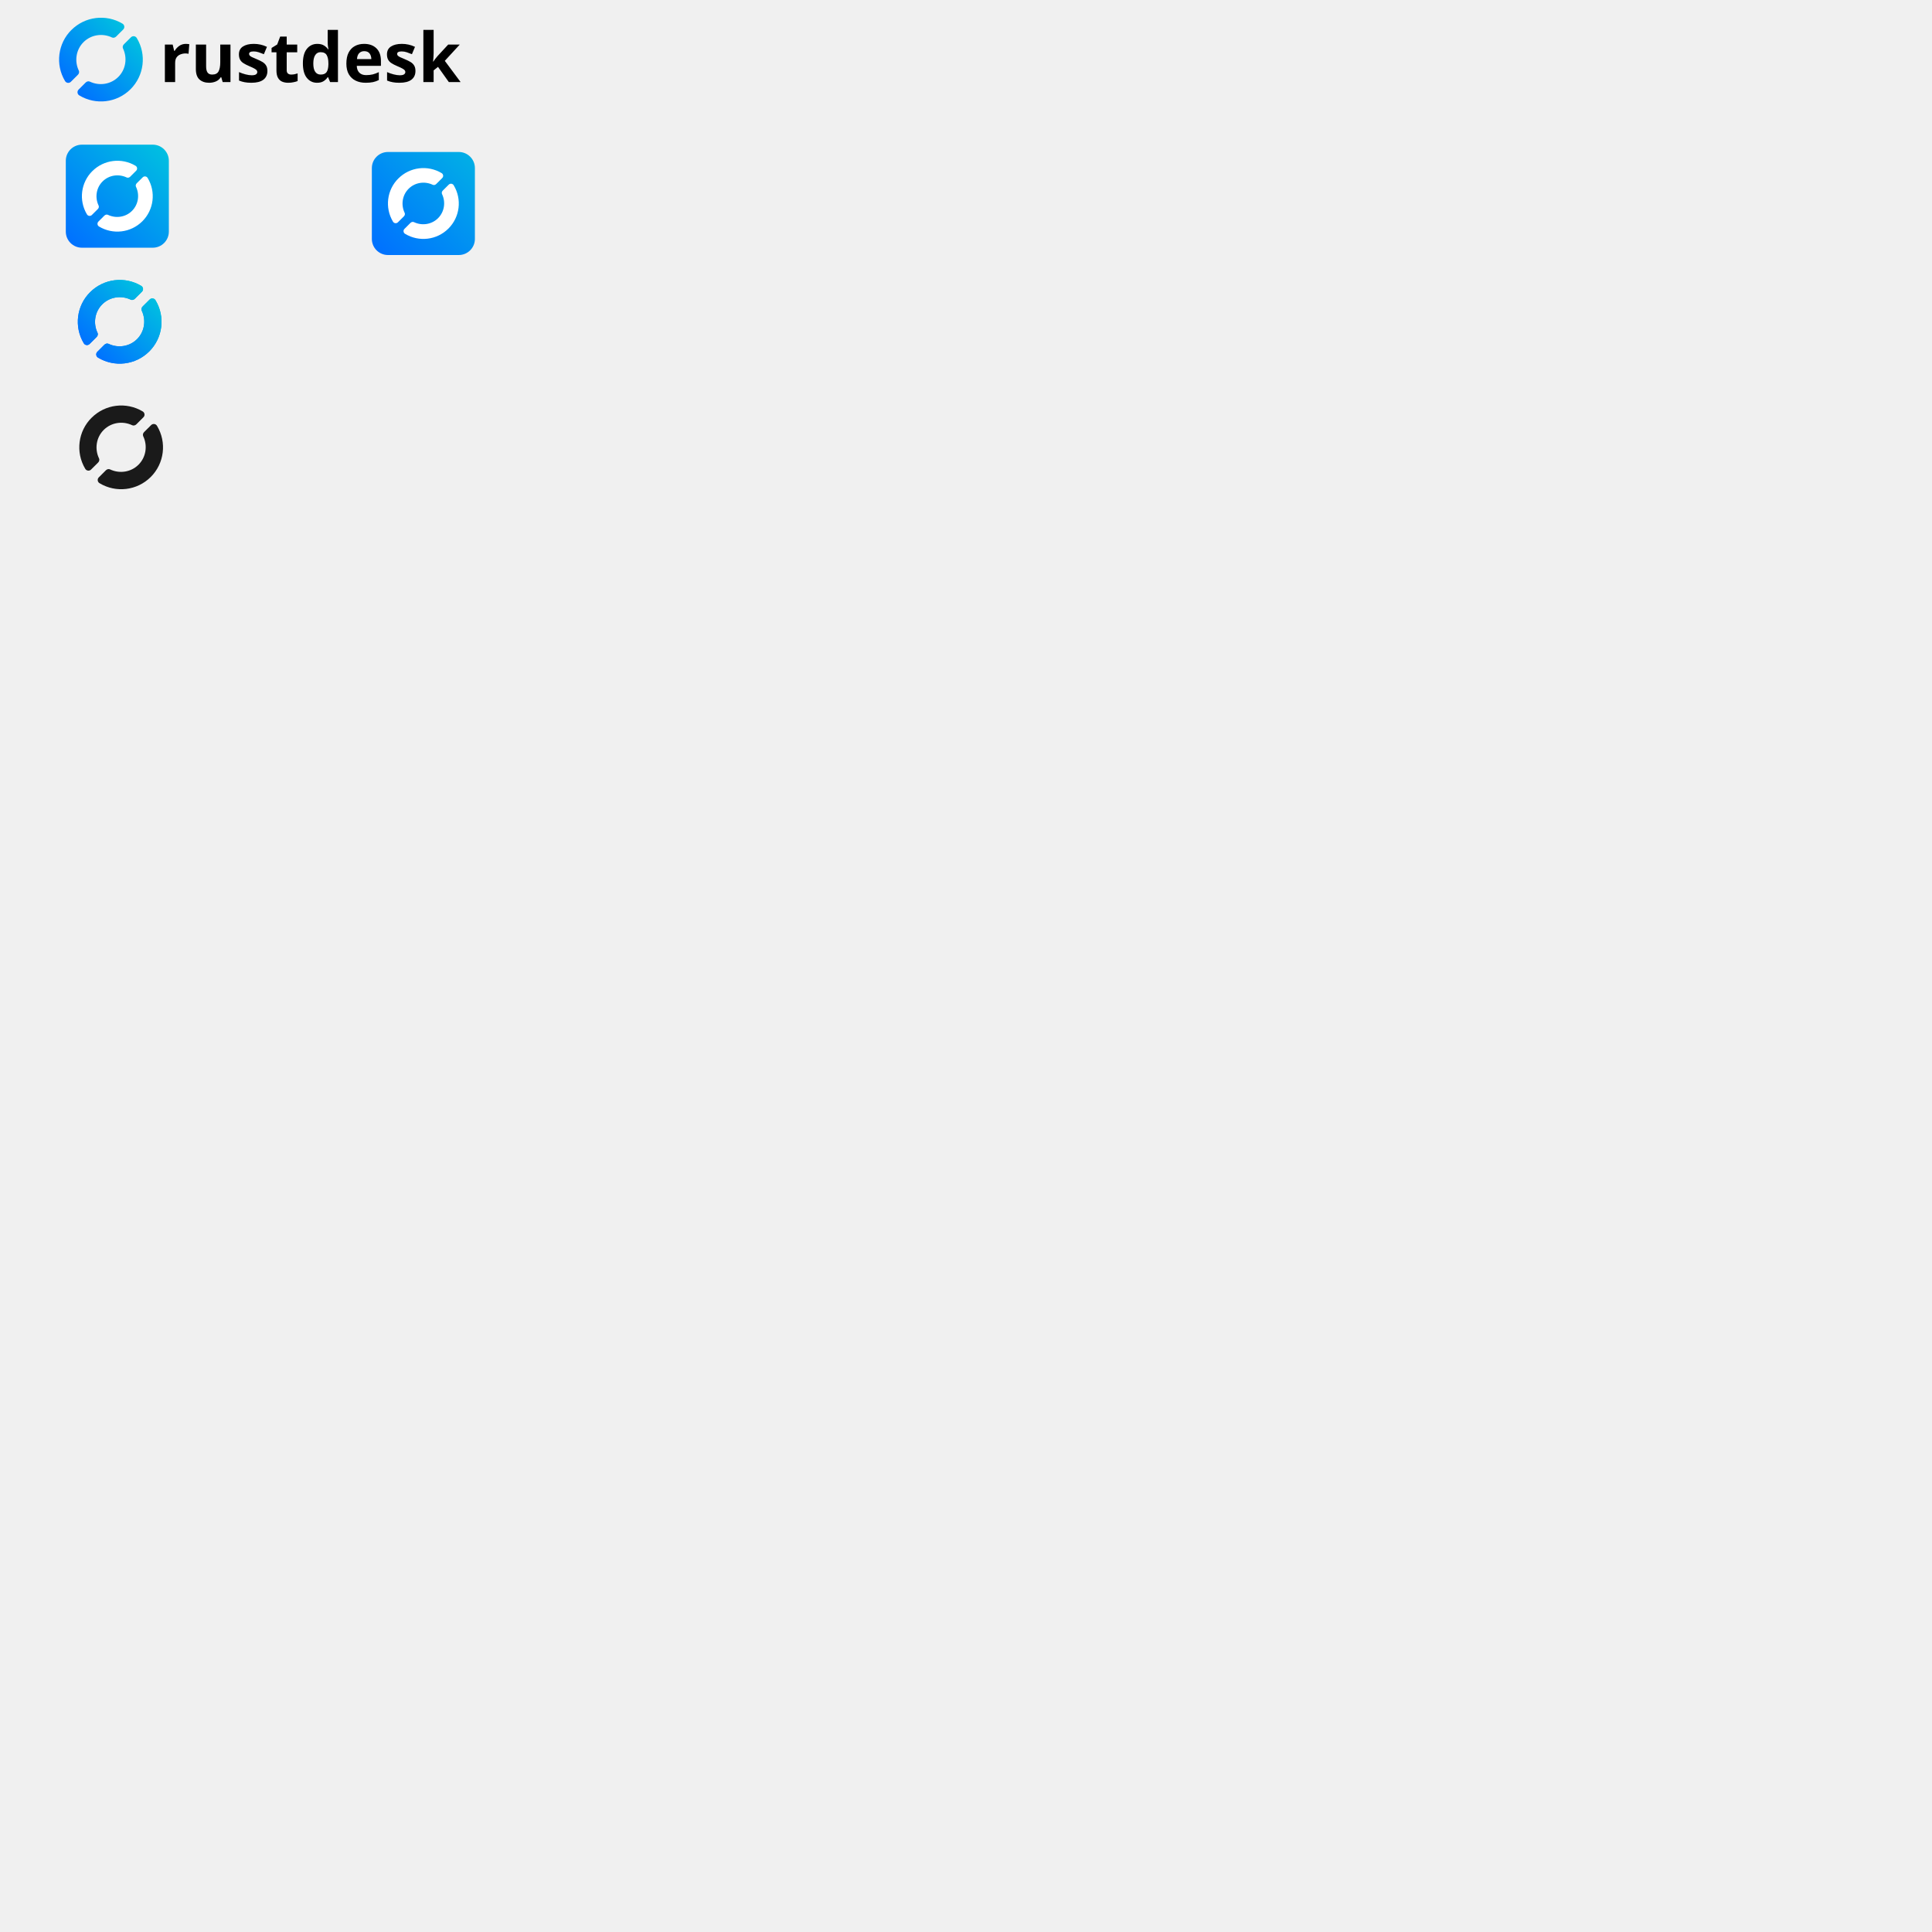
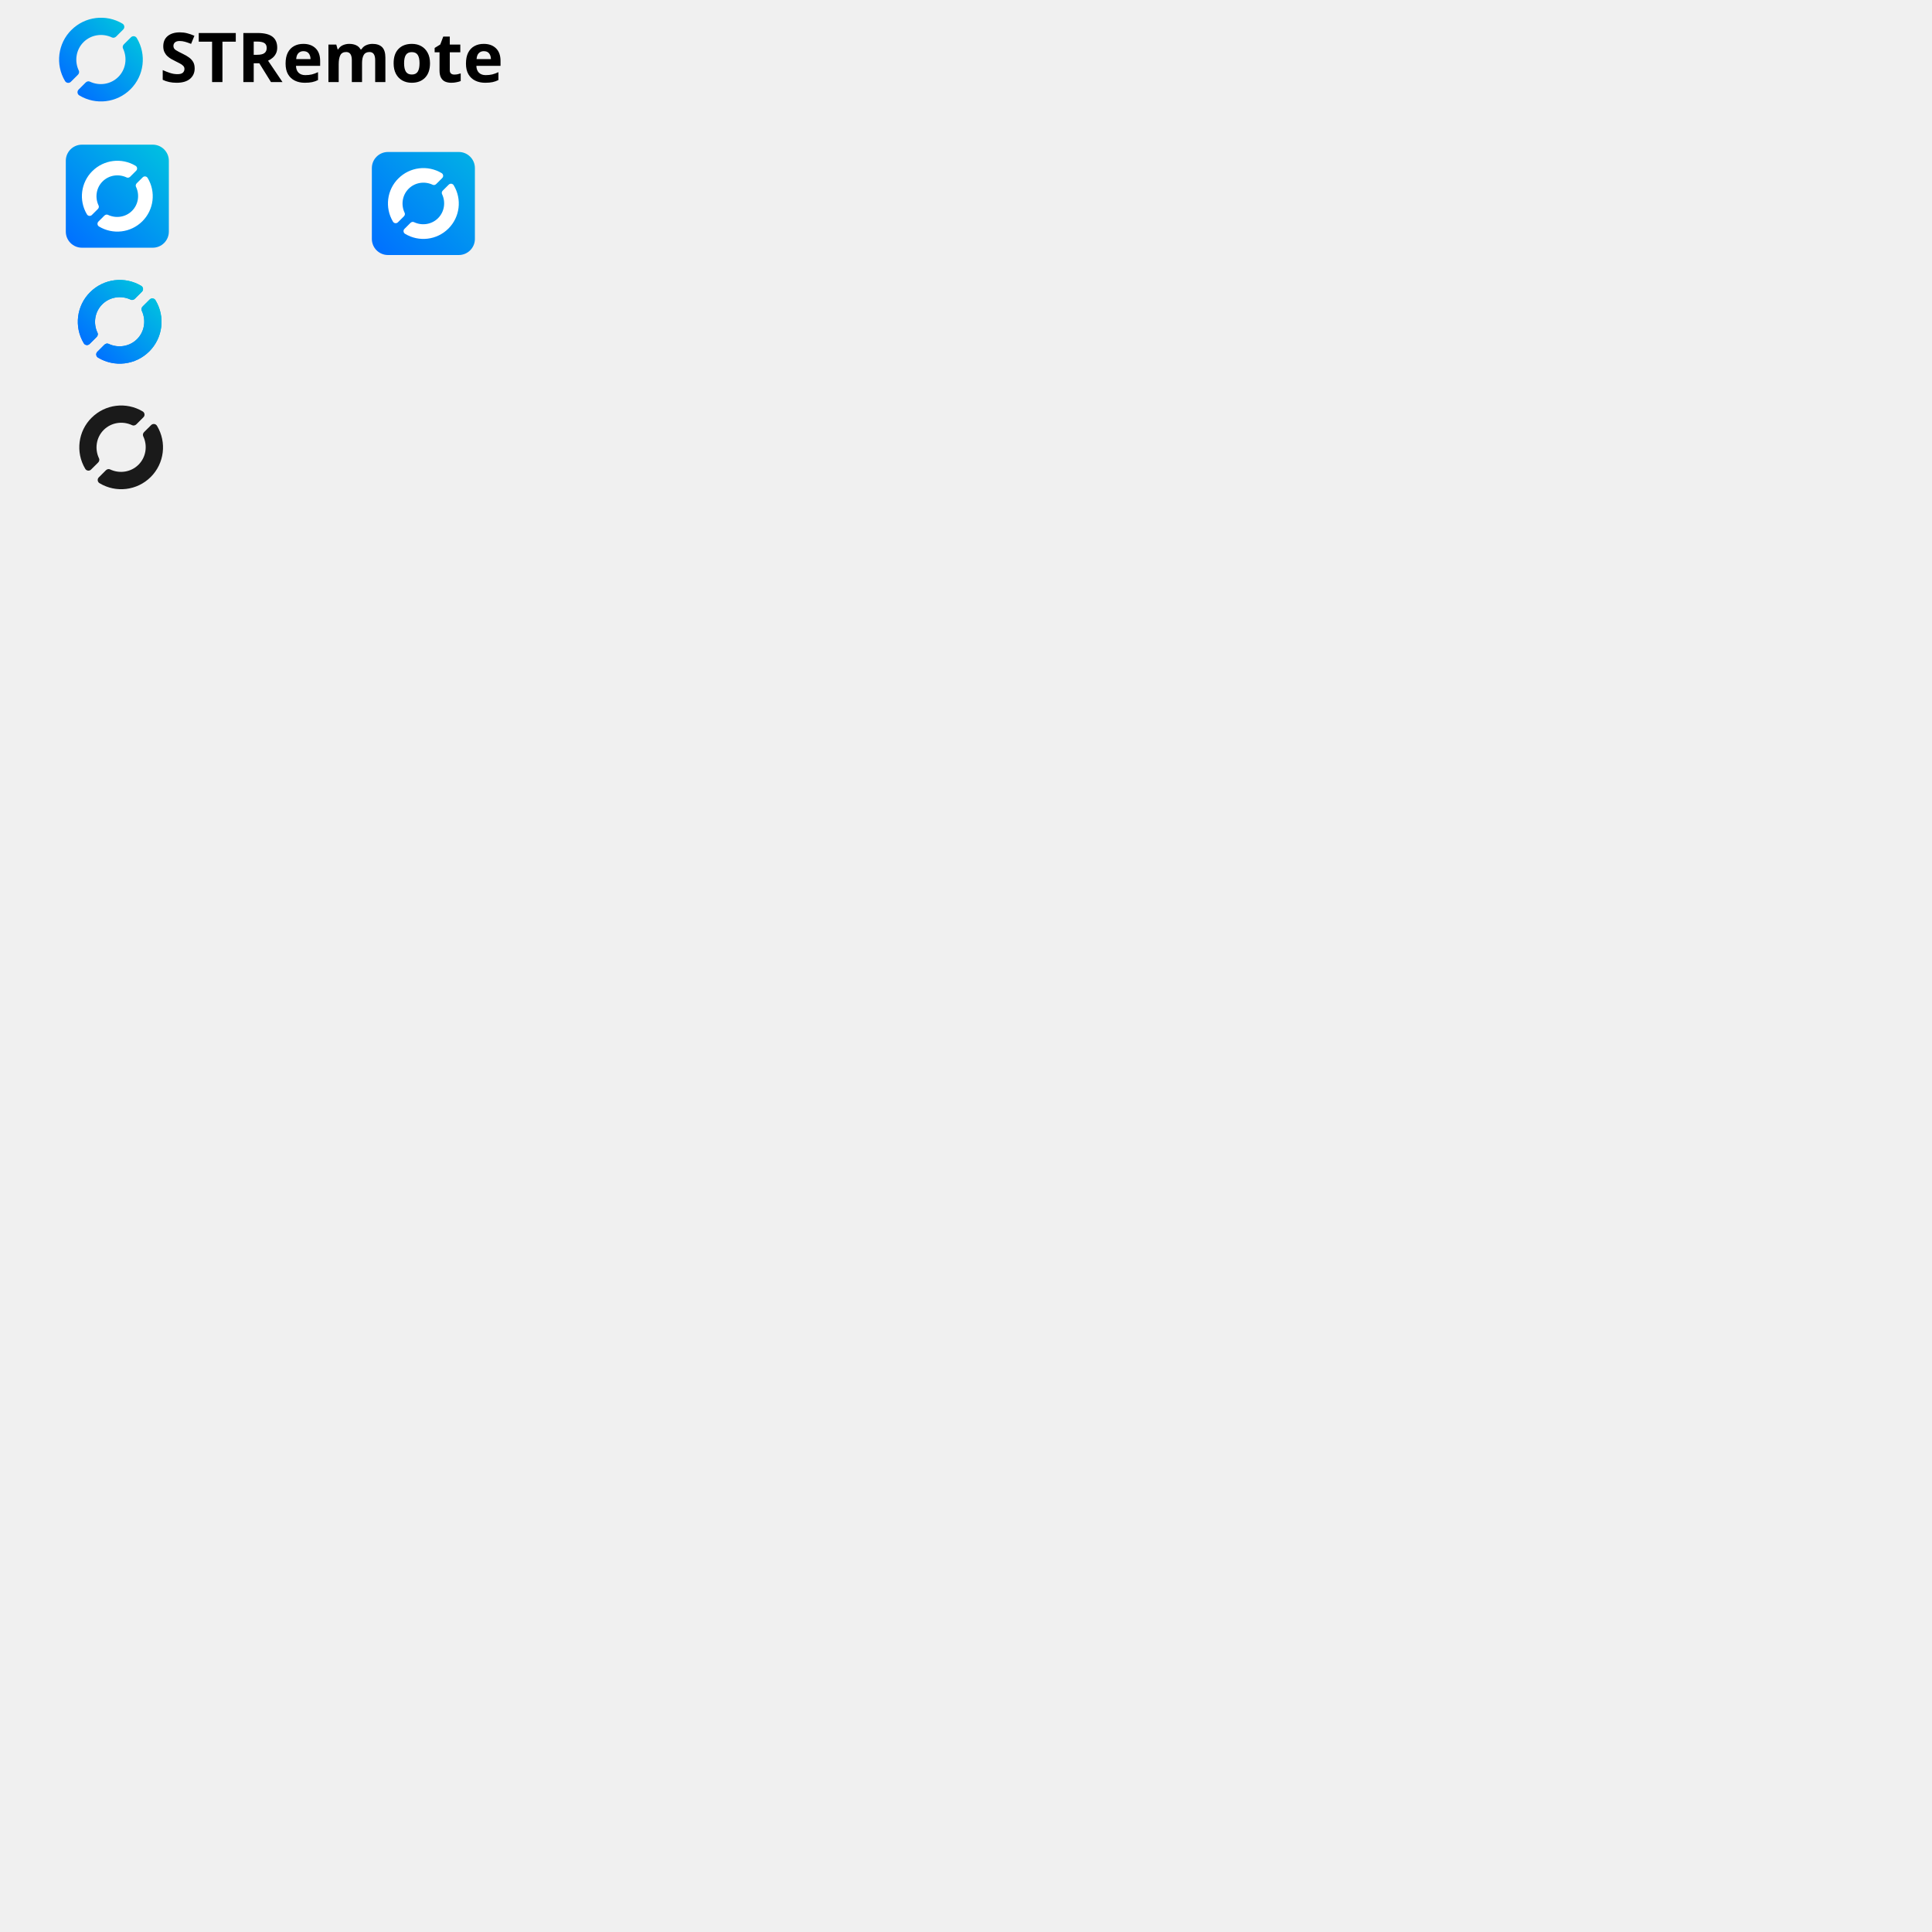
<svg xmlns="http://www.w3.org/2000/svg" xmlns:xlink="http://www.w3.org/1999/xlink" style="isolation:isolate" viewBox="66.993 897.484 600 600" version="1.1" id="svg11" xml:space="preserve" width="600" height="600">
  <defs id="defs15">
    <linearGradient id="linearGradient9947" x1="0.148" x2="0.845" y1="0.851" y2="0.154" gradientTransform="matrix(26.301,0,0,26.331,90.67354,911.7572)" gradientUnits="userSpaceOnUse">
      <stop offset="0" stop-color="#004ba6" id="stop9943" style="stop-color:#0071ff;stop-opacity:1;" />
      <stop offset="1" stop-color="#00bfe1" id="stop9945" style="stop-color:#01aee6;stop-opacity:1;" />
    </linearGradient>
    <linearGradient id="linearGradient9775" x1="0.045" x2="0.955" y1="0.955" y2="0.045" gradientTransform="matrix(32,0,0,32,231.03,929.9804)" gradientUnits="userSpaceOnUse">
      <stop offset="0" stop-color="#004ba6" id="stop9771" style="stop-color:#0071ff;stop-opacity:1;" />
      <stop offset="1" stop-color="#00bfe1" id="stop9773" style="stop-color:#01aee6;stop-opacity:1;" />
    </linearGradient>
    <linearGradient id="linearGradient5424" x1="0.148" x2="0.845" y1="0.851" y2="0.154" gradientTransform="matrix(26.301,0,0,26.331,90.67354,911.7572)" gradientUnits="userSpaceOnUse">
      <stop offset="0" stop-color="#004ba6" id="stop5420" style="stop-color:#0071ff;stop-opacity:1;" />
      <stop offset="1" stop-color="#00bfe1" id="stop5422" style="stop-color:#01aee6;stop-opacity:1;" />
    </linearGradient>
    <linearGradient id="linearGradient1258" x1="0.045" x2="0.955" y1="0.955" y2="0.045" gradientTransform="matrix(32,0,0,32,231.03,929.9804)" gradientUnits="userSpaceOnUse">
      <stop offset="0" stop-color="#004ba6" id="stop1254" style="stop-color:#0071ff;stop-opacity:1;" />
      <stop offset="1" stop-color="#00bfe1" id="stop1256" style="stop-color:#01aee6;stop-opacity:1;" />
    </linearGradient>
    <linearGradient id="linearGradient1228" x1="0.045" x2="0.955" y1="0.955" y2="0.045" gradientTransform="matrix(32,0,0,32,231.03,929.9804)" gradientUnits="userSpaceOnUse">
      <stop offset="0" stop-color="#004ba6" id="stop1224" style="stop-color:#0071ff;stop-opacity:1;" />
      <stop offset="100%" stop-color="#00bfe1" id="stop1226" />
    </linearGradient>
    <rect x="34.073" y="7.526" width="62.535" height="16.147" id="rect9005" />
    <linearGradient id="a-3" x1="0.045" x2="0.955" y1="0.955" y2="0.045" gradientTransform="matrix(32,0,0,32,231.03,929.9804)" gradientUnits="userSpaceOnUse">
      <stop offset="0%" stop-color="#004ba6" id="stop294" />
      <stop offset="100%" stop-color="#00bfe1" id="stop296" />
    </linearGradient>
    <linearGradient xlink:href="#linearGradient1228" id="linearGradient426" gradientUnits="userSpaceOnUse" gradientTransform="matrix(32,0,0,32,45.09661,851.7449)" x1="0.045" y1="0.955" x2="0.955" y2="0.045" />
    <linearGradient xlink:href="#a" id="linearGradient5414" gradientUnits="userSpaceOnUse" gradientTransform="matrix(26.00048,0,0,25.99935,91.16012,984.4207)" x1="0.148" y1="0.851" x2="0.845" y2="0.154" />
    <linearGradient xlink:href="#a" id="linearGradient9753" gradientUnits="userSpaceOnUse" gradientTransform="matrix(26.00048,0,0,25.99935,66.99302,897.4845)" x1="0.148" y1="0.851" x2="0.845" y2="0.154" />
    <linearGradient xlink:href="#linearGradient9775" id="linearGradient9769" gradientUnits="userSpaceOnUse" gradientTransform="matrix(32,0,0,32,45.09661,851.7449)" x1="0.045" y1="0.955" x2="0.955" y2="0.045" />
    <linearGradient xlink:href="#a" id="linearGradient9831" gradientUnits="userSpaceOnUse" gradientTransform="matrix(22.0004,0,0,21.99946,71.99301,902.4844)" x1="0.148" y1="0.851" x2="0.845" y2="0.154" />
    <linearGradient xlink:href="#a" id="linearGradient342" gradientUnits="userSpaceOnUse" gradientTransform="matrix(26.00048,0,0,25.99936,17.98453,891.7487)" x1="0.148" y1="0.851" x2="0.845" y2="0.154" />
    <linearGradient xlink:href="#a" id="linearGradient765" gradientUnits="userSpaceOnUse" gradientTransform="matrix(26.00048,0,0,25.99936,17.98453,891.7487)" x1="0.148" y1="0.851" x2="0.845" y2="0.154" />
  </defs>
  <linearGradient id="a" x1="0.148" x2="0.845" y1="0.851" y2="0.154" gradientTransform="matrix(26.301,0,0,26.331,90.67354,911.7572)" gradientUnits="userSpaceOnUse">
    <stop offset="0" stop-color="#004ba6" id="stop4" style="stop-color:#0071ff;stop-opacity:1;" />
    <stop offset="1" stop-color="#00bfe1" id="stop6" style="stop-color:#00bfe1;stop-opacity:1;" />
  </linearGradient>
  <text xml:space="preserve" transform="translate(66.993,897.484)" id="text9003" style="white-space:pre;shape-inside:url(#rect9005);display:inline;fill:#0071ff" />
  <path fill="url(#a)" d="m 113.485,990.488 -2.135,2.122 c -0.376,0.337 -0.557,0.879 -0.347,1.337 1.423,2.976 0.883,6.524 -1.451,8.856 -2.335,2.331 -5.887,2.871 -8.867,1.449 -0.439,-0.197 -0.954,-0.03 -1.292,0.313 l -2.17,2.166 c -0.255,0.25 -0.381,0.602 -0.34,0.956 0.041,0.354 0.243,0.669 0.548,0.854 5.113,3.095 11.679,2.306 15.911,-1.912 4.232,-4.216 5.039,-10.773 1.955,-15.887 -0.177,-0.311 -0.489,-0.522 -0.844,-0.572 -0.355,-0.05 -0.713,0.068 -0.968,0.318 z m -18.467,-2.306 c -4.253,4.2 -5.086,10.758 -2.02,15.885 0.177,0.312 0.488,0.523 0.843,0.573 0.355,0.05 0.713,-0.068 0.969,-0.319 l 2.123,-2.109 c 0.385,-0.337 0.572,-0.885 0.359,-1.349 -1.423,-2.976 -0.884,-6.524 1.451,-8.856 2.334,-2.331 5.887,-2.871 8.866,-1.45 0.434,0.195 0.942,0.033 1.281,-0.3 l 2.182,-2.179 c 0.255,-0.249 0.381,-0.601 0.34,-0.956 -0.042,-0.353 -0.243,-0.668 -0.548,-0.854 -5.122,-3.068 -11.678,-2.255 -15.893,1.972 z" id="path5412" style="fill:url(#linearGradient5414);stroke-width:0.988" />
  <g id="g9521">
    <g id="g3226" transform="translate(42.33301,90.66725)">
      <path fill="url(#a)" d="M 72.097,883.745 H 50.097 c -2.76,0 -5,-2.24 -5,-5 v -22 c 0,-2.759 2.24,-5 5,-5 h 22 c 2.759,0 5,2.241 5,5 v 22 c 0,2.76 -2.241,5 -5,5 z" id="path422" style="isolation:isolate;fill:url(#linearGradient426)" />
    </g>
    <path fill="url(#a)" d="m 111.32,952.547 -1.807,1.795 c -0.318,0.285 -0.472,0.744 -0.293,1.131 1.204,2.518 0.747,5.52 -1.228,7.494 -1.976,1.973 -4.981,2.429 -7.502,1.226 -0.371,-0.166 -0.807,-0.025 -1.093,0.265 l -1.836,1.833 c -0.216,0.211 -0.322,0.51 -0.288,0.809 0.034,0.3 0.206,0.567 0.463,0.723 4.326,2.618 9.882,1.951 13.463,-1.618 3.581,-3.568 4.264,-9.115 1.655,-13.443 -0.15,-0.263 -0.414,-0.442 -0.714,-0.484 -0.3,-0.042 -0.603,0.058 -0.819,0.269 z m -15.626,-1.951 c -3.599,3.554 -4.304,9.103 -1.709,13.441 0.15,0.264 0.413,0.443 0.714,0.485 0.3,0.042 0.603,-0.058 0.82,-0.27 l 1.797,-1.785 c 0.325,-0.285 0.484,-0.749 0.303,-1.141 -1.204,-2.518 -0.748,-5.52 1.228,-7.494 1.975,-1.973 4.981,-2.429 7.502,-1.227 0.367,0.165 0.797,0.028 1.084,-0.254 l 1.846,-1.844 c 0.216,-0.211 0.322,-0.509 0.288,-0.809 -0.035,-0.299 -0.206,-0.566 -0.463,-0.723 -4.334,-2.596 -9.881,-1.908 -13.448,1.669 z" id="path9011" style="fill:#ffffff;fill-opacity:1;stroke-width:0.836" />
  </g>
  <path fill="url(#a)" d="m 113.485,990.488 -2.135,2.122 c -0.376,0.337 -0.557,0.879 -0.347,1.337 1.423,2.976 0.883,6.524 -1.451,8.856 -2.335,2.331 -5.887,2.871 -8.867,1.449 -0.439,-0.197 -0.954,-0.03 -1.292,0.313 l -2.17,2.166 c -0.255,0.25 -0.381,0.602 -0.34,0.956 0.041,0.354 0.243,0.669 0.548,0.854 5.113,3.095 11.679,2.306 15.911,-1.912 4.232,-4.216 5.039,-10.773 1.955,-15.887 -0.177,-0.311 -0.489,-0.522 -0.844,-0.572 -0.355,-0.05 -0.713,0.068 -0.968,0.318 z m -18.467,-2.306 c -4.253,4.2 -5.086,10.758 -2.02,15.885 0.177,0.312 0.488,0.523 0.843,0.573 0.355,0.05 0.713,-0.068 0.969,-0.319 l 2.123,-2.109 c 0.385,-0.337 0.572,-0.885 0.359,-1.349 -1.423,-2.976 -0.884,-6.524 1.451,-8.856 2.334,-2.331 5.887,-2.871 8.866,-1.45 0.434,0.195 0.942,0.033 1.281,-0.3 l 2.182,-2.179 c 0.255,-0.249 0.381,-0.601 0.34,-0.956 -0.042,-0.353 -0.243,-0.668 -0.548,-0.854 -5.122,-3.068 -11.678,-2.255 -15.893,1.972 z" id="path9523" style="fill:url(#linearGradient5414);stroke-width:0.988" />
  <g id="g9759" transform="translate(18.35032,5.505096)">
    <g id="g8359">
      <text xml:space="preserve" style="font-style:normal;font-variant:normal;font-weight:normal;font-stretch:normal;font-size:21.333px;font-family:Asap;-inkscape-font-specification:Asap;fill:#0071ff" x="98.192" y="917.463" id="text9011">
-         <tspan id="tspan9009" x="98.192" y="917.463" style="font-style:normal;font-variant:normal;font-weight:600;font-stretch:normal;font-size:21.333px;font-family:Nunito;-inkscape-font-specification:'Nunito Semi-Bold';fill:#000000">rustdesk</tspan>
+         <tspan id="tspan9009" x="98.192" y="917.463" style="font-style:normal;font-variant:normal;font-weight:600;font-stretch:normal;font-size:21.333px;font-family:Nunito;-inkscape-font-specification:'Nunito Semi-Bold';fill:#000000">STRemote</tspan>
      </text>
    </g>
    <path fill="url(#a)" d="m 89.318,903.552 -2.135,2.122 c -0.376,0.337 -0.557,0.879 -0.347,1.337 1.423,2.976 0.883,6.524 -1.451,8.856 -2.335,2.331 -5.887,2.871 -8.867,1.449 -0.439,-0.197 -0.954,-0.03 -1.292,0.313 l -2.17,2.166 c -0.255,0.25 -0.381,0.602 -0.34,0.956 0.041,0.354 0.243,0.669 0.548,0.854 5.113,3.095 11.679,2.306 15.911,-1.912 4.232,-4.216 5.039,-10.773 1.955,-15.887 -0.177,-0.311 -0.489,-0.522 -0.844,-0.572 -0.355,-0.05 -0.713,0.068 -0.968,0.318 z m -18.467,-2.306 c -4.253,4.2 -5.086,10.758 -2.02,15.885 0.177,0.312 0.488,0.523 0.843,0.573 0.355,0.05 0.713,-0.068 0.969,-0.319 l 2.123,-2.109 c 0.385,-0.337 0.572,-0.885 0.359,-1.349 -1.423,-2.976 -0.884,-6.524 1.451,-8.856 2.334,-2.331 5.887,-2.871 8.866,-1.45 0.434,0.195 0.942,0.033 1.281,-0.3 l 2.182,-2.179 c 0.255,-0.249 0.381,-0.601 0.34,-0.956 -0.042,-0.353 -0.243,-0.668 -0.548,-0.854 -5.122,-3.068 -11.678,-2.255 -15.893,1.972 z" id="path9751" style="fill:url(#linearGradient9753);stroke-width:0.988" />
  </g>
  <g id="g9767" transform="translate(95.04653,2.270736)">
    <g id="g9763" transform="translate(42.33301,90.66725)">
      <path fill="url(#a)" d="M 72.097,883.745 H 50.097 c -2.76,0 -5,-2.24 -5,-5 v -22 c 0,-2.759 2.24,-5 5,-5 h 22 c 2.759,0 5,2.241 5,5 v 22 c 0,2.76 -2.241,5 -5,5 z" id="path9761" style="isolation:isolate;fill:url(#linearGradient9769)" />
    </g>
    <path fill="url(#a)" d="m 111.32,952.547 -1.807,1.795 c -0.318,0.285 -0.472,0.744 -0.293,1.131 1.204,2.518 0.747,5.52 -1.228,7.494 -1.976,1.973 -4.981,2.429 -7.502,1.226 -0.371,-0.166 -0.807,-0.025 -1.093,0.265 l -1.836,1.833 c -0.216,0.211 -0.322,0.51 -0.288,0.809 0.034,0.3 0.206,0.567 0.463,0.723 4.326,2.618 9.882,1.951 13.463,-1.618 3.581,-3.568 4.264,-9.115 1.655,-13.443 -0.15,-0.263 -0.414,-0.442 -0.714,-0.484 -0.3,-0.042 -0.603,0.058 -0.819,0.269 z m -15.626,-1.951 c -3.599,3.554 -4.304,9.103 -1.709,13.441 0.15,0.264 0.413,0.443 0.714,0.485 0.3,0.042 0.603,-0.058 0.82,-0.27 l 1.797,-1.785 c 0.325,-0.285 0.484,-0.749 0.303,-1.141 -1.204,-2.518 -0.748,-5.52 1.228,-7.494 1.975,-1.973 4.981,-2.429 7.502,-1.227 0.367,0.165 0.797,0.028 1.084,-0.254 l 1.846,-1.844 c 0.216,-0.211 0.322,-0.509 0.288,-0.809 -0.035,-0.299 -0.206,-0.566 -0.463,-0.723 -4.334,-2.596 -9.881,-1.908 -13.448,1.669 z" id="path9765" style="fill:#ffffff;fill-opacity:1;stroke-width:0.836" />
  </g>
  <g id="g9825" transform="translate(-74.12332,-7.46099)">
    <g id="g9821" transform="translate(42.33301,90.66725)" />
  </g>
  <g id="g9889" transform="translate(-59.55055,66.71606)">
    <rect style="fill:#ffffff;fill-opacity:1;stroke:none;stroke-width:1;stroke-dasharray:none;stroke-opacity:1;paint-order:fill markers stroke" id="rect9885" width="32" height="32" x="66.993" y="897.484" />
    <path fill="url(#a)" d="m 90.883,907.619 -1.807,1.795 c -0.318,0.285 -0.472,0.744 -0.293,1.131 1.204,2.518 0.747,5.52 -1.228,7.494 -1.976,1.973 -4.981,2.429 -7.502,1.226 -0.371,-0.166 -0.807,-0.025 -1.093,0.265 l -1.836,1.833 c -0.216,0.211 -0.322,0.51 -0.288,0.809 0.034,0.3 0.206,0.567 0.463,0.723 4.326,2.618 9.882,1.951 13.463,-1.618 3.581,-3.568 4.264,-9.115 1.655,-13.443 -0.15,-0.263 -0.414,-0.442 -0.714,-0.484 -0.3,-0.043 -0.603,0.058 -0.819,0.269 z m -15.626,-1.951 c -3.599,3.554 -4.304,9.103 -1.709,13.441 0.15,0.264 0.413,0.443 0.714,0.485 0.3,0.042 0.603,-0.058 0.82,-0.27 l 1.797,-1.785 c 0.325,-0.285 0.484,-0.749 0.303,-1.141 -1.204,-2.518 -0.748,-5.52 1.228,-7.493 1.975,-1.973 4.981,-2.429 7.502,-1.227 0.367,0.165 0.797,0.028 1.084,-0.254 l 1.846,-1.844 c 0.216,-0.211 0.322,-0.509 0.288,-0.809 -0.035,-0.299 -0.206,-0.566 -0.463,-0.723 -4.334,-2.596 -9.881,-1.908 -13.448,1.668 z" id="path9829" style="fill:url(#linearGradient9831);stroke-width:0.988" />
  </g>
  <path fill="url(#a)" d="m 113.944,1029.483 -2.135,2.122 c -0.376,0.337 -0.557,0.879 -0.347,1.337 1.423,2.976 0.883,6.524 -1.451,8.856 -2.335,2.331 -5.887,2.871 -8.867,1.449 -0.439,-0.197 -0.954,-0.03 -1.292,0.313 l -2.17,2.166 c -0.255,0.25 -0.381,0.602 -0.34,0.956 0.041,0.354 0.243,0.669 0.548,0.854 5.113,3.095 11.679,2.306 15.911,-1.912 4.232,-4.216 5.039,-10.773 1.955,-15.887 -0.177,-0.311 -0.489,-0.522 -0.844,-0.572 -0.355,-0.05 -0.713,0.068 -0.968,0.318 z m -18.467,-2.306 c -4.253,4.2 -5.086,10.758 -2.02,15.885 0.177,0.312 0.488,0.523 0.843,0.573 0.355,0.05 0.713,-0.068 0.969,-0.319 l 2.123,-2.109 c 0.385,-0.337 0.572,-0.885 0.359,-1.349 -1.423,-2.976 -0.884,-6.524 1.451,-8.856 2.334,-2.331 5.887,-2.871 8.866,-1.45 0.434,0.195 0.942,0.033 1.281,-0.3 l 2.182,-2.179 c 0.255,-0.249 0.381,-0.601 0.34,-0.956 -0.042,-0.353 -0.243,-0.668 -0.548,-0.854 -5.122,-3.068 -11.678,-2.255 -15.893,1.972 z" id="path357" style="fill:#1a1a1a;stroke-width:0.988" />
  <path fill="url(#a)" d="m 34.579,1018.473 -2.135,2.122 c -0.376,0.337 -0.557,0.879 -0.347,1.337 1.423,2.976 0.883,6.524 -1.451,8.856 -2.335,2.331 -5.887,2.871 -8.867,1.449 -0.439,-0.197 -0.954,-0.03 -1.292,0.313 l -2.17,2.166 c -0.255,0.25 -0.381,0.602 -0.34,0.956 0.041,0.354 0.243,0.669 0.548,0.854 5.113,3.095 11.679,2.306 15.911,-1.912 4.232,-4.216 5.039,-10.773 1.955,-15.887 -0.177,-0.311 -0.489,-0.522 -0.844,-0.572 -0.355,-0.05 -0.713,0.068 -0.968,0.318 z m -18.467,-2.306 c -4.253,4.2 -5.086,10.758 -2.02,15.885 0.177,0.312 0.488,0.523 0.843,0.573 0.355,0.05 0.713,-0.068 0.969,-0.319 l 2.123,-2.109 c 0.385,-0.337 0.572,-0.885 0.359,-1.349 -1.423,-2.976 -0.884,-6.524 1.451,-8.856 2.334,-2.331 5.887,-2.871 8.866,-1.45 0.434,0.195 0.942,0.033 1.281,-0.3 l 2.182,-2.179 c 0.255,-0.249 0.381,-0.601 0.34,-0.956 -0.042,-0.353 -0.243,-0.668 -0.548,-0.854 -5.122,-3.068 -11.678,-2.255 -15.893,1.972 z" id="path408" style="fill:#ffffff;stroke-width:0.988" />
  <g id="g763" transform="translate(-49.90362,15.78627)">
    <g id="g761">
      <rect style="fill:#ffffff;fill-opacity:1;stroke:none;stroke-width:1;stroke-dasharray:none;stroke-opacity:1;paint-order:fill markers stroke" id="rect757" width="32" height="32" x="14.985" y="888.748" rx="5" ry="5" />
      <path fill="url(#a)" d="m 40.309,897.816 -2.135,2.122 c -0.376,0.337 -0.557,0.879 -0.347,1.337 1.423,2.976 0.883,6.524 -1.451,8.856 -2.335,2.331 -5.887,2.871 -8.867,1.449 -0.439,-0.197 -0.954,-0.03 -1.292,0.313 l -2.17,2.166 c -0.255,0.25 -0.381,0.602 -0.34,0.956 0.041,0.354 0.243,0.669 0.548,0.854 5.113,3.095 11.679,2.306 15.911,-1.912 4.232,-4.216 5.039,-10.773 1.955,-15.887 -0.177,-0.311 -0.489,-0.522 -0.844,-0.572 -0.355,-0.05 -0.713,0.068 -0.968,0.318 z M 21.843,895.511 c -4.253,4.2 -5.086,10.758 -2.02,15.885 0.177,0.312 0.488,0.523 0.843,0.573 0.355,0.05 0.713,-0.068 0.969,-0.319 l 2.123,-2.109 c 0.385,-0.337 0.572,-0.885 0.359,-1.349 -1.423,-2.976 -0.884,-6.524 1.451,-8.856 2.334,-2.331 5.887,-2.871 8.866,-1.45 0.434,0.195 0.942,0.033 1.281,-0.3 l 2.182,-2.179 c 0.255,-0.249 0.381,-0.601 0.34,-0.956 -0.041,-0.353 -0.243,-0.668 -0.548,-0.854 -5.122,-3.068 -11.678,-2.255 -15.893,1.972 z" id="path759" style="fill:url(#linearGradient765);stroke-width:0.988" />
    </g>
  </g>
  <path style="fill:#000000;stroke-width:1" id="path2240" d="" />
  <g id="g340" transform="translate(-53.94018,69.13041)">
    <g id="g369" transform="translate(-2.109404,-5.177626)">
      <rect style="fill:#ffffff;fill-opacity:1;stroke:none;stroke-width:1;stroke-dasharray:none;stroke-opacity:1;paint-order:fill markers stroke" id="rect336" width="32" height="32" x="14.985" y="888.748" rx="7" ry="7" />
      <path fill="url(#a)" d="m 40.309,897.816 -2.135,2.122 c -0.376,0.337 -0.557,0.879 -0.347,1.337 1.423,2.976 0.883,6.524 -1.451,8.856 -2.335,2.331 -5.887,2.871 -8.867,1.449 -0.439,-0.197 -0.954,-0.03 -1.292,0.313 l -2.17,2.166 c -0.255,0.25 -0.381,0.602 -0.34,0.956 0.041,0.354 0.243,0.669 0.548,0.854 5.113,3.095 11.679,2.306 15.911,-1.912 4.232,-4.216 5.039,-10.773 1.955,-15.887 -0.177,-0.311 -0.489,-0.522 -0.844,-0.572 -0.355,-0.05 -0.713,0.068 -0.968,0.318 z M 21.843,895.511 c -4.253,4.2 -5.086,10.758 -2.02,15.885 0.177,0.312 0.488,0.523 0.843,0.573 0.355,0.05 0.713,-0.068 0.969,-0.319 l 2.123,-2.109 c 0.385,-0.337 0.572,-0.885 0.359,-1.349 -1.423,-2.976 -0.884,-6.524 1.451,-8.856 2.334,-2.331 5.887,-2.871 8.866,-1.45 0.434,0.195 0.942,0.033 1.281,-0.3 l 2.182,-2.179 c 0.255,-0.249 0.381,-0.601 0.34,-0.956 -0.041,-0.353 -0.243,-0.668 -0.548,-0.854 -5.122,-3.068 -11.678,-2.255 -15.893,1.972 z" id="path338" style="fill:url(#linearGradient342);stroke-width:0.988" />
    </g>
  </g>
</svg>
